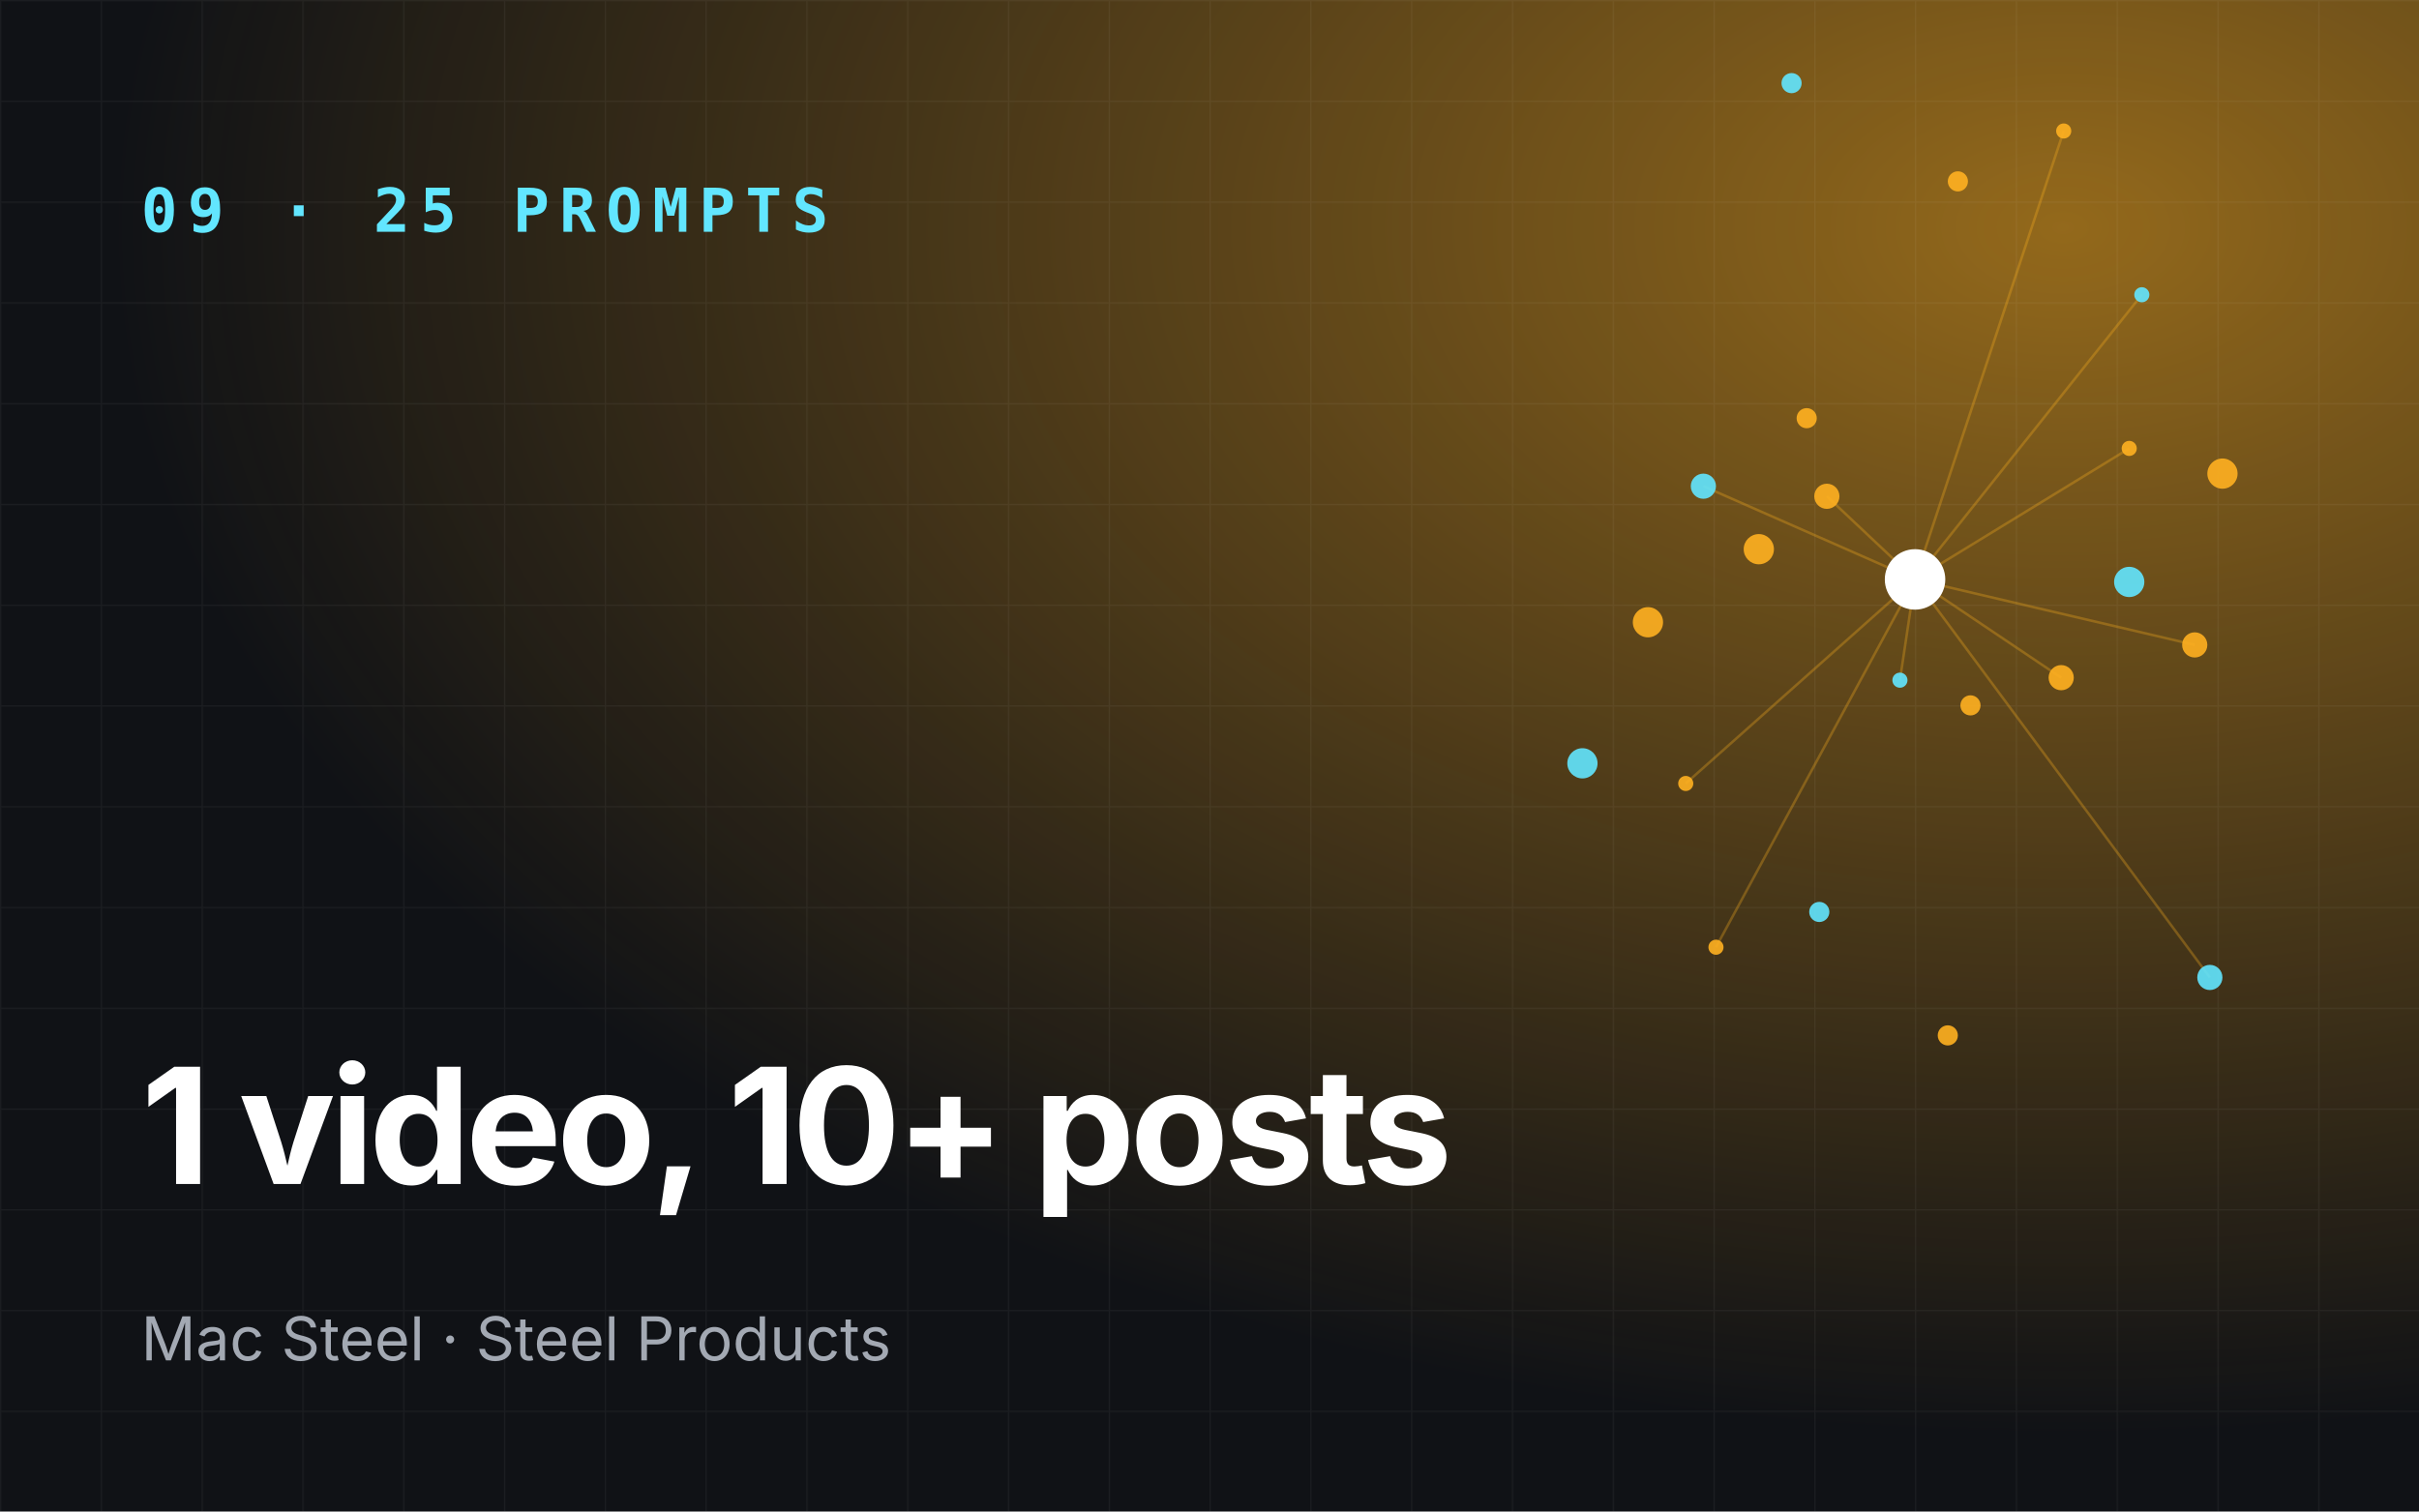
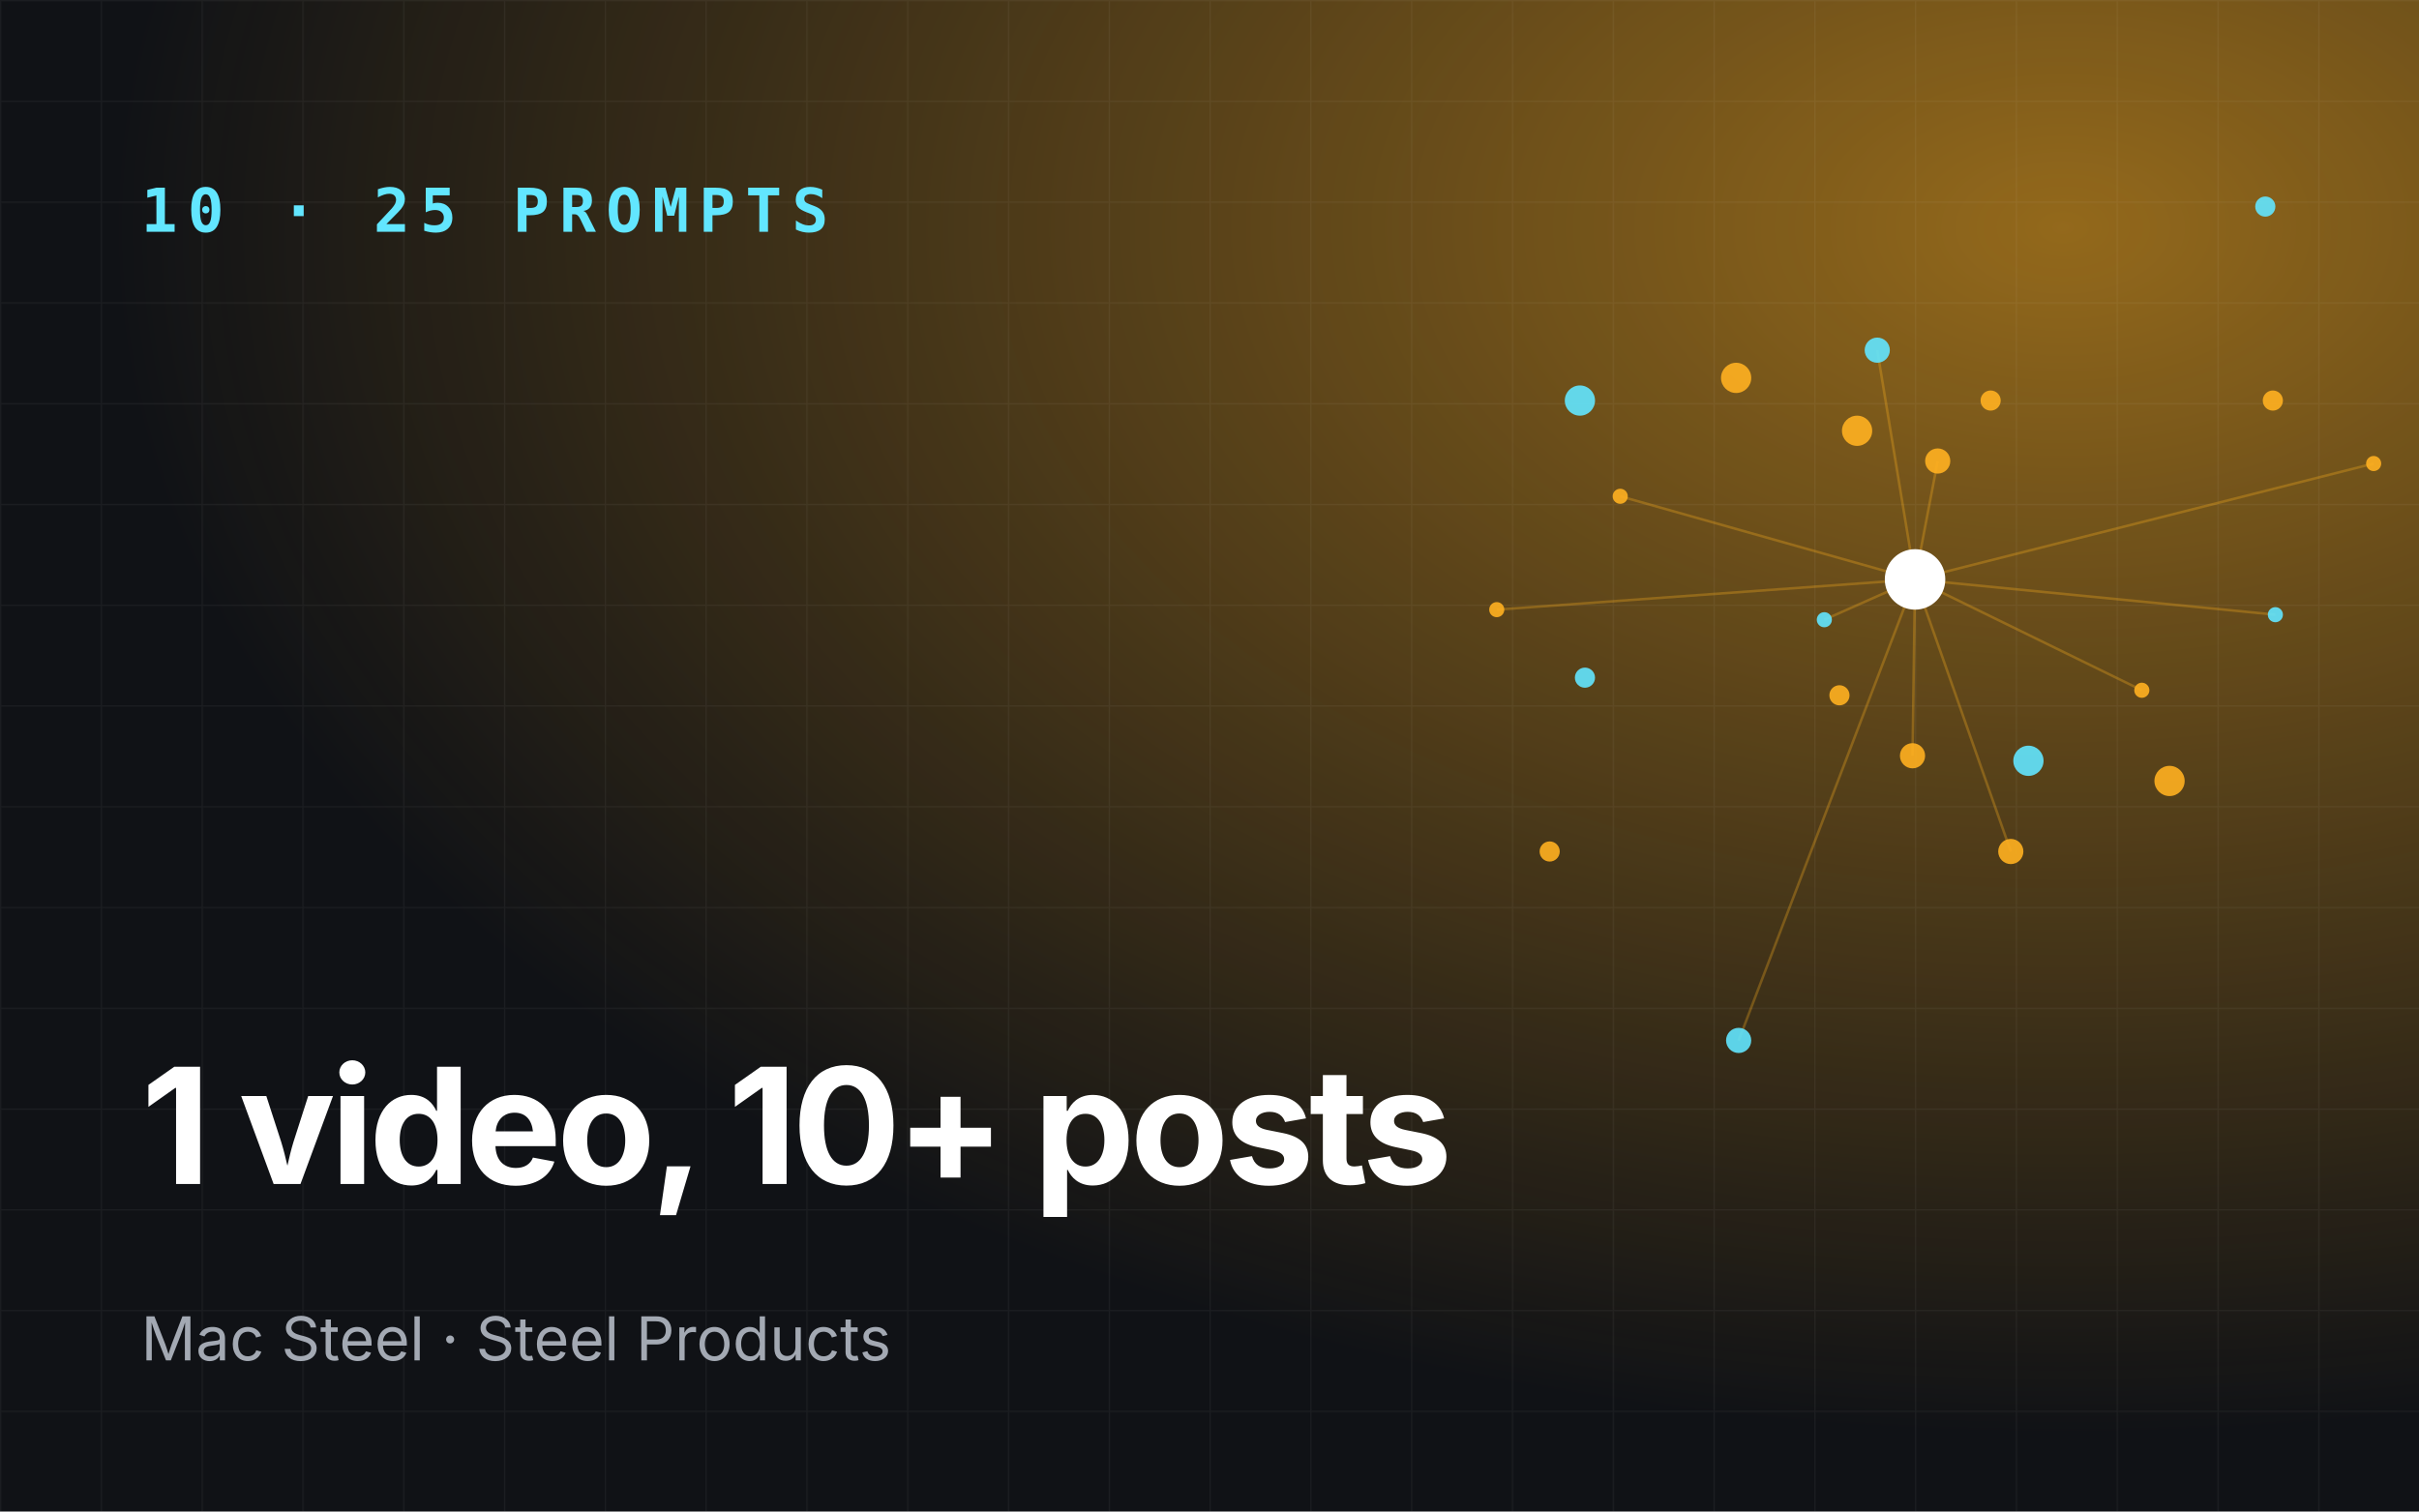
<svg xmlns="http://www.w3.org/2000/svg" viewBox="0 0 960 600" role="img" aria-label="1 video, 10+ posts">
  <defs>
    <radialGradient id="g" cx="85%" cy="15%" r="80%">
      <stop offset="0" stop-color="#ffb020" stop-opacity=".55" />
      <stop offset="1" stop-color="#ffb020" stop-opacity="0" />
    </radialGradient>
    <pattern id="p" width="40" height="40" patternUnits="userSpaceOnUse">
      <path d="M40 0H0V40" fill="none" stroke="#fff" stroke-opacity=".05" />
    </pattern>
  </defs>
  <rect width="960" height="600" fill="#101216" />
  <rect width="960" height="600" fill="url(#g)" />
  <rect width="960" height="600" fill="url(#p)" />
-   <line x1="760" y1="230" x2="754" y2="270" stroke="#ffb020" stroke-opacity=".3" />
-   <line x1="760" y1="230" x2="871" y2="256" stroke="#ffb020" stroke-opacity=".3" />
-   <line x1="760" y1="230" x2="819" y2="52" stroke="#ffb020" stroke-opacity=".3" />
-   <line x1="760" y1="230" x2="676" y2="193" stroke="#ffb020" stroke-opacity=".3" />
-   <line x1="760" y1="230" x2="681" y2="376" stroke="#ffb020" stroke-opacity=".3" />
-   <line x1="760" y1="230" x2="818" y2="269" stroke="#ffb020" stroke-opacity=".3" />
-   <line x1="760" y1="230" x2="850" y2="117" stroke="#ffb020" stroke-opacity=".3" />
-   <line x1="760" y1="230" x2="725" y2="197" stroke="#ffb020" stroke-opacity=".3" />
-   <line x1="760" y1="230" x2="669" y2="311" stroke="#ffb020" stroke-opacity=".3" />
-   <line x1="760" y1="230" x2="877" y2="388" stroke="#ffb020" stroke-opacity=".3" />
-   <line x1="760" y1="230" x2="845" y2="178" stroke="#ffb020" stroke-opacity=".3" />
-   <circle cx="754" cy="270" r="3" fill="#62e6ff" opacity=".9" />
-   <circle cx="717" cy="166" r="4" fill="#ffb020" opacity=".9" />
-   <circle cx="871" cy="256" r="5" fill="#ffb020" opacity=".9" />
-   <circle cx="628" cy="303" r="6" fill="#62e6ff" opacity=".9" />
-   <circle cx="819" cy="52" r="3" fill="#ffb020" opacity=".9" />
-   <circle cx="782" cy="280" r="4" fill="#ffb020" opacity=".9" />
-   <circle cx="676" cy="193" r="5" fill="#62e6ff" opacity=".9" />
-   <circle cx="882" cy="188" r="6" fill="#ffb020" opacity=".9" />
-   <circle cx="681" cy="376" r="3" fill="#ffb020" opacity=".9" />
-   <circle cx="711" cy="33" r="4" fill="#62e6ff" opacity=".9" />
-   <circle cx="818" cy="269" r="5" fill="#ffb020" opacity=".9" />
-   <circle cx="654" cy="247" r="6" fill="#ffb020" opacity=".9" />
-   <circle cx="850" cy="117" r="3" fill="#62e6ff" opacity=".9" />
-   <circle cx="773" cy="411" r="4" fill="#ffb020" opacity=".9" />
-   <circle cx="725" cy="197" r="5" fill="#ffb020" opacity=".9" />
-   <circle cx="845" cy="231" r="6" fill="#62e6ff" opacity=".9" />
-   <circle cx="669" cy="311" r="3" fill="#ffb020" opacity=".9" />
-   <circle cx="777" cy="72" r="4" fill="#ffb020" opacity=".9" />
-   <circle cx="877" cy="388" r="5" fill="#62e6ff" opacity=".9" />
-   <circle cx="698" cy="218" r="6" fill="#ffb020" opacity=".9" />
-   <circle cx="845" cy="178" r="3" fill="#ffb020" opacity=".9" />
-   <circle cx="722" cy="362" r="4" fill="#62e6ff" opacity=".9" />
+   <line x1="760" y1="230" x2="724" y2="246" stroke="#ffb020" stroke-opacity=".3" />
+   <line x1="760" y1="230" x2="798" y2="338" stroke="#ffb020" stroke-opacity=".3" />
+   <line x1="760" y1="230" x2="942" y2="184" stroke="#ffb020" stroke-opacity=".3" />
+   <line x1="760" y1="230" x2="745" y2="139" stroke="#ffb020" stroke-opacity=".3" />
+   <line x1="760" y1="230" x2="594" y2="242" stroke="#ffb020" stroke-opacity=".3" />
+   <line x1="760" y1="230" x2="759" y2="300" stroke="#ffb020" stroke-opacity=".3" />
+   <line x1="760" y1="230" x2="903" y2="244" stroke="#ffb020" stroke-opacity=".3" />
+   <line x1="760" y1="230" x2="769" y2="183" stroke="#ffb020" stroke-opacity=".3" />
+   <line x1="760" y1="230" x2="643" y2="197" stroke="#ffb020" stroke-opacity=".3" />
+   <line x1="760" y1="230" x2="690" y2="413" stroke="#ffb020" stroke-opacity=".3" />
+   <line x1="760" y1="230" x2="850" y2="274" stroke="#ffb020" stroke-opacity=".3" />
+   <circle cx="724" cy="246" r="3" fill="#62e6ff" opacity=".9" />
+   <circle cx="790" cy="159" r="4" fill="#ffb020" opacity=".9" />
+   <circle cx="798" cy="338" r="5" fill="#ffb020" opacity=".9" />
+   <circle cx="627" cy="159" r="6" fill="#62e6ff" opacity=".9" />
+   <circle cx="942" cy="184" r="3" fill="#ffb020" opacity=".9" />
+   <circle cx="730" cy="276" r="4" fill="#ffb020" opacity=".9" />
+   <circle cx="745" cy="139" r="5" fill="#62e6ff" opacity=".9" />
+   <circle cx="861" cy="310" r="6" fill="#ffb020" opacity=".9" />
+   <circle cx="594" cy="242" r="3" fill="#ffb020" opacity=".9" />
+   <circle cx="899" cy="82" r="4" fill="#62e6ff" opacity=".9" />
+   <circle cx="759" cy="300" r="5" fill="#ffb020" opacity=".9" />
+   <circle cx="689" cy="150" r="6" fill="#ffb020" opacity=".9" />
+   <circle cx="903" cy="244" r="3" fill="#62e6ff" opacity=".9" />
+   <circle cx="615" cy="338" r="4" fill="#ffb020" opacity=".9" />
+   <circle cx="769" cy="183" r="5" fill="#ffb020" opacity=".9" />
+   <circle cx="805" cy="302" r="6" fill="#62e6ff" opacity=".9" />
+   <circle cx="643" cy="197" r="3" fill="#ffb020" opacity=".9" />
+   <circle cx="902" cy="159" r="4" fill="#ffb020" opacity=".9" />
+   <circle cx="690" cy="413" r="5" fill="#62e6ff" opacity=".9" />
+   <circle cx="737" cy="171" r="6" fill="#ffb020" opacity=".9" />
+   <circle cx="850" cy="274" r="3" fill="#ffb020" opacity=".9" />
+   <circle cx="629" cy="269" r="4" fill="#62e6ff" opacity=".9" />
  <circle cx="760" cy="230" r="12" fill="#fff" />
-   <text x="56" y="92" font-family="JetBrains Mono,monospace" font-size="24" font-weight="700" fill="#62e6ff" letter-spacing="4">09 · 25 PROMPTS</text>
+   <text x="56" y="92" font-family="JetBrains Mono,monospace" font-size="24" font-weight="700" fill="#62e6ff" letter-spacing="4">10 · 25 PROMPTS</text>
  <text x="56" y="470" font-family="Space Grotesk,Inter,sans-serif" font-size="64" font-weight="700" fill="#fff" letter-spacing="-2">
    <tspan x="56" dy="0">1 video, 10+ posts</tspan>
  </text>
  <text x="56" y="540" font-family="Inter,sans-serif" font-size="24" fill="#a3a9b3">Mac Steel · Steel Products</text>
</svg>
